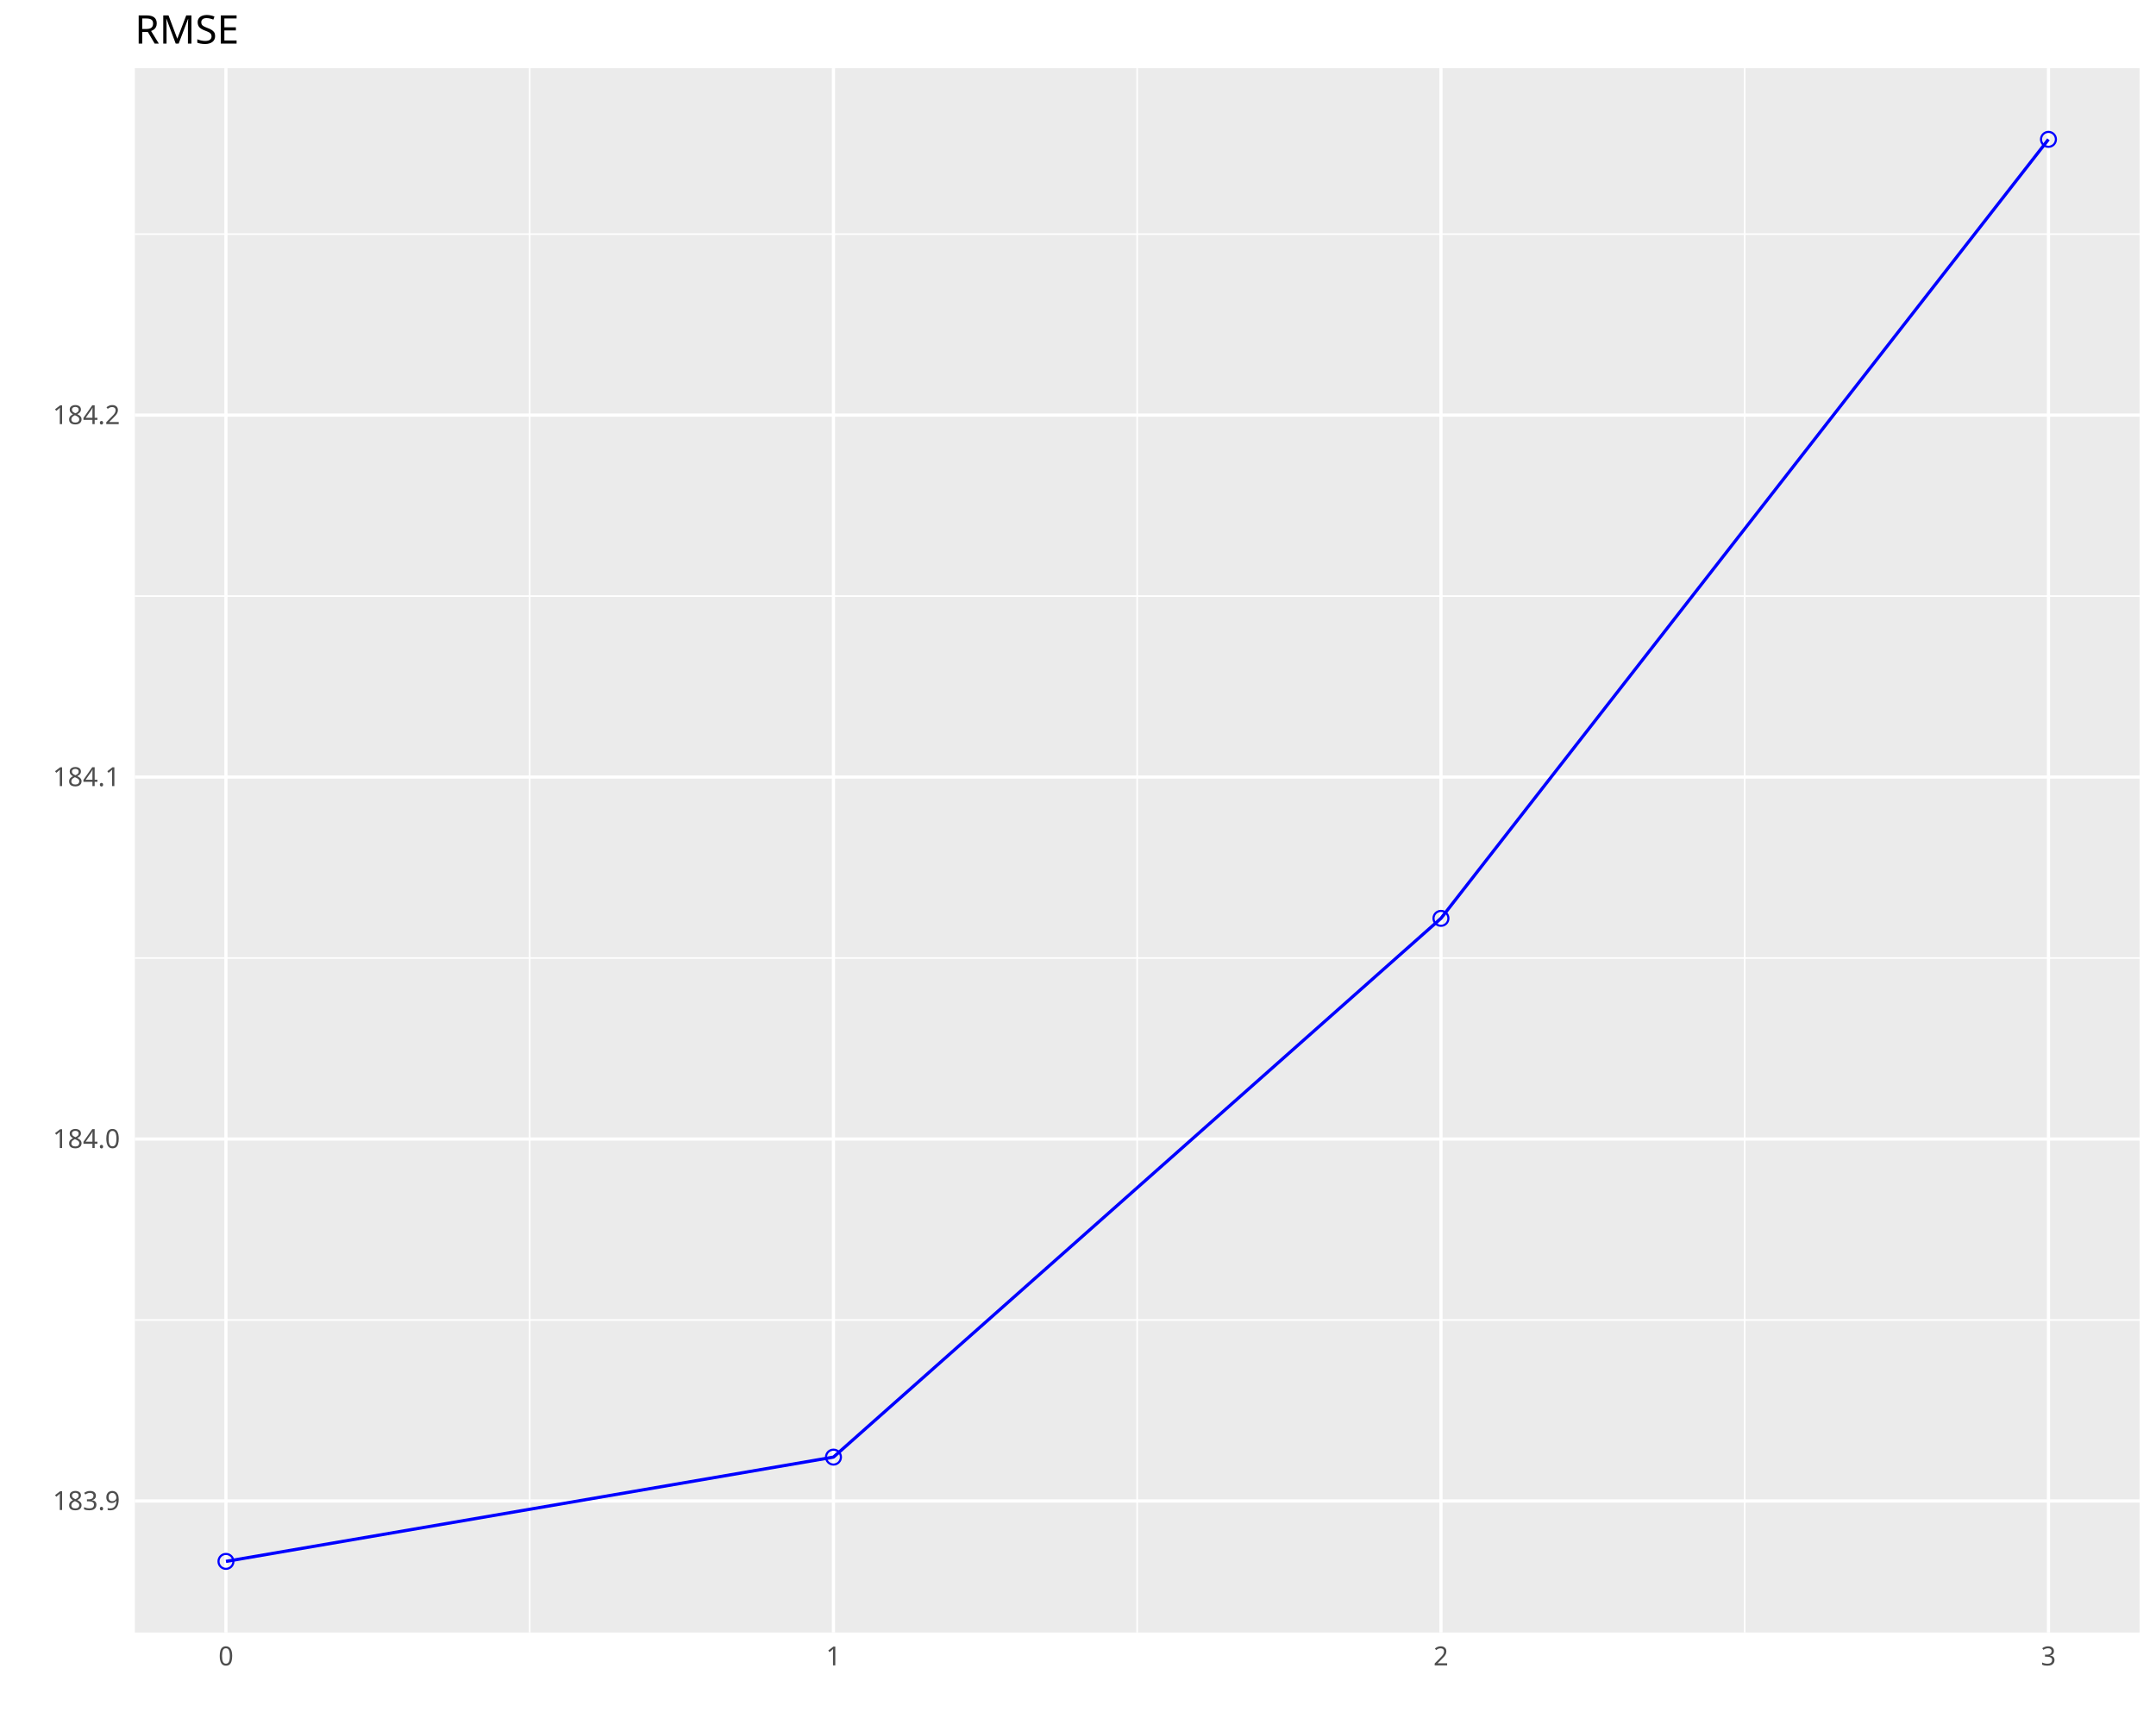
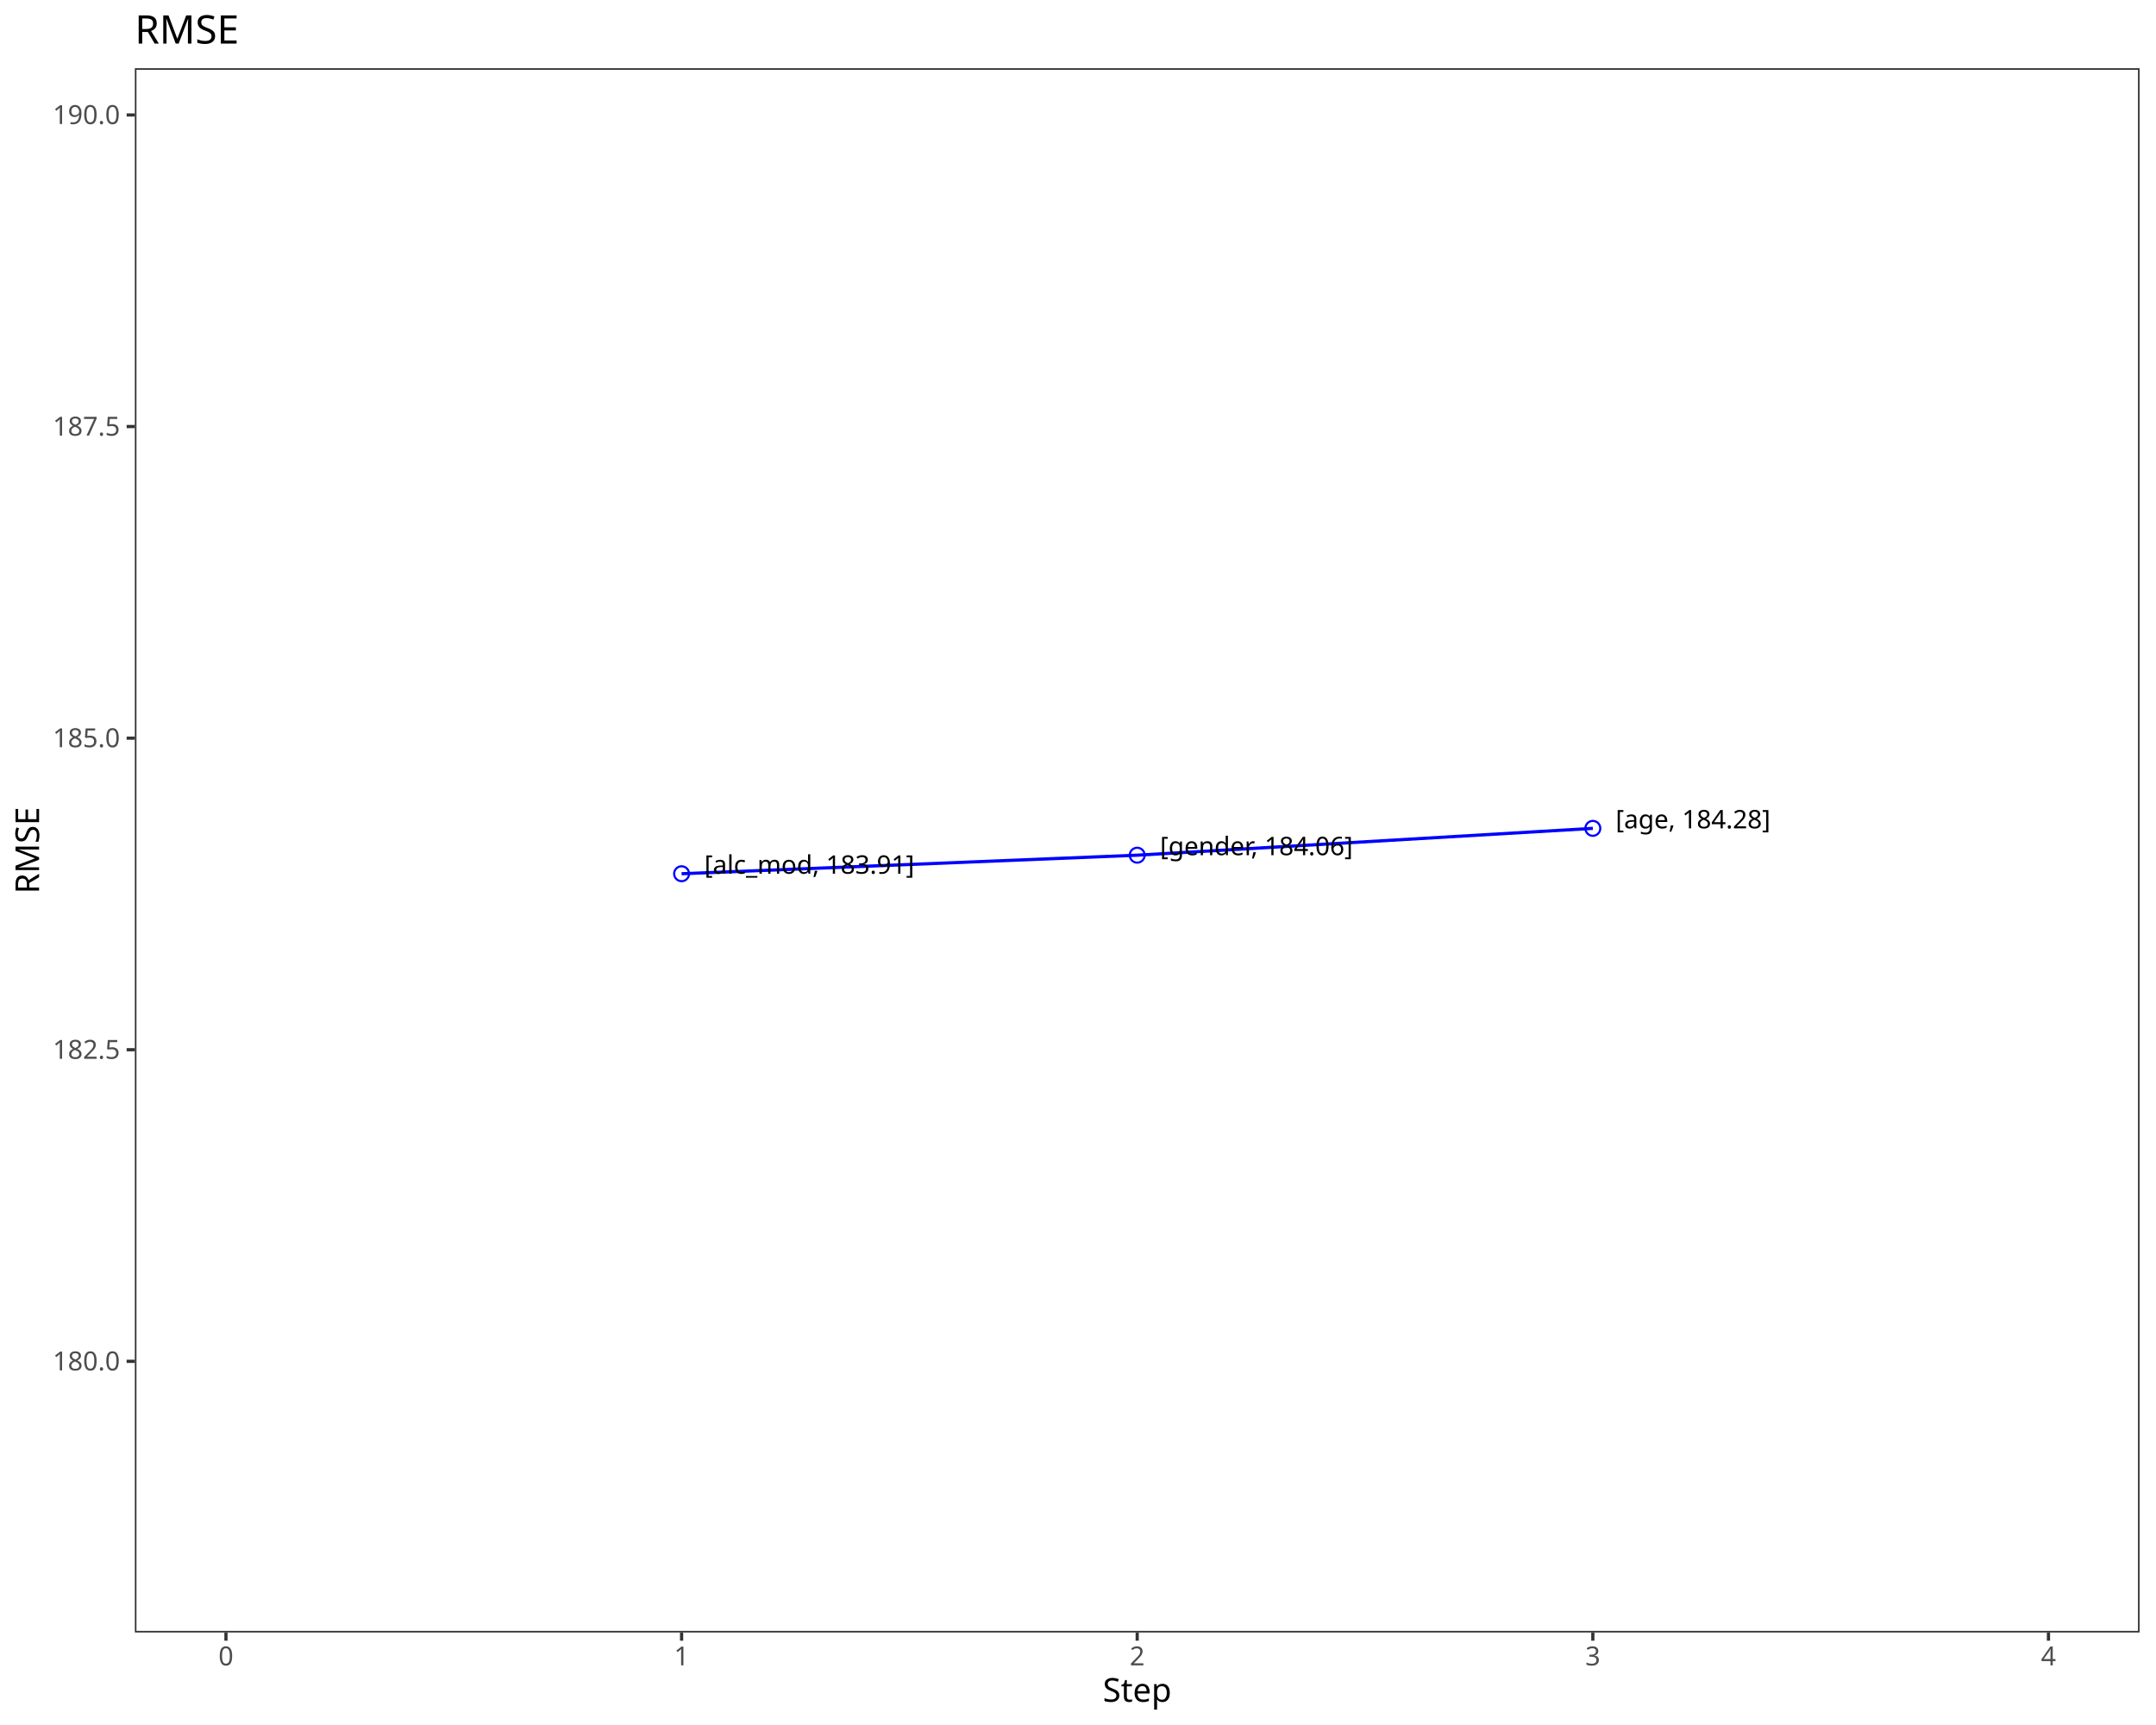
<svg xmlns="http://www.w3.org/2000/svg" class="svglite" data-engine-version="2.0" width="720.00pt" height="576.00pt" viewBox="0 0 720.00 576.00">
  <defs>
    <style type="text/css">
    .svglite line, .svglite polyline, .svglite polygon, .svglite path, .svglite rect, .svglite circle {
      fill: none;
      stroke: #000000;
      stroke-linecap: round;
      stroke-linejoin: round;
      stroke-miterlimit: 10.00;
    }
  </style>
  </defs>
  <rect width="100%" height="100%" style="stroke: none; fill: #FFFFFF;" />
  <defs>
    <clipPath id="cpMC4wMHw3MjAuMDB8MC4wMHw1NzYuMDA=">
      <rect x="0.00" y="0.00" width="720.00" height="576.00" />
    </clipPath>
  </defs>
  <g clip-path="url(#cpMC4wMHw3MjAuMDB8MC4wMHw1NzYuMDA=)">
    <rect x="0.00" y="0.00" width="720.00" height="576.00" style="stroke-width: 1.07; stroke: #FFFFFF; fill: #FFFFFF;" />
  </g>
  <defs>
    <clipPath id="cpNDUuMDN8NzE0LjUyfDIyLjc4fDU0NS4xMQ==">
      <rect x="45.03" y="22.78" width="669.49" height="522.33" />
    </clipPath>
  </defs>
  <g clip-path="url(#cpNDUuMDN8NzE0LjUyfDIyLjc4fDU0NS4xMQ==)">
-     <rect x="45.03" y="22.78" width="669.49" height="522.33" style="stroke-width: 1.07; stroke: none; fill: #EBEBEB;" />
-     <polyline points="45.03,440.76 714.52,440.76 " style="stroke-width: 0.53; stroke: #FFFFFF; stroke-linecap: butt;" />
-     <polyline points="45.03,319.90 714.52,319.90 " style="stroke-width: 0.53; stroke: #FFFFFF; stroke-linecap: butt;" />
-     <polyline points="45.03,199.03 714.52,199.03 " style="stroke-width: 0.53; stroke: #FFFFFF; stroke-linecap: butt;" />
-     <polyline points="45.03,78.17 714.52,78.17 " style="stroke-width: 0.53; stroke: #FFFFFF; stroke-linecap: butt;" />
-     <polyline points="176.90,545.11 176.90,22.78 " style="stroke-width: 0.53; stroke: #FFFFFF; stroke-linecap: butt;" />
-     <polyline points="379.77,545.11 379.77,22.78 " style="stroke-width: 0.53; stroke: #FFFFFF; stroke-linecap: butt;" />
-     <polyline points="582.65,545.11 582.65,22.78 " style="stroke-width: 0.53; stroke: #FFFFFF; stroke-linecap: butt;" />
-     <polyline points="45.03,501.19 714.52,501.19 " style="stroke-width: 1.07; stroke: #FFFFFF; stroke-linecap: butt;" />
-     <polyline points="45.03,380.33 714.52,380.33 " style="stroke-width: 1.07; stroke: #FFFFFF; stroke-linecap: butt;" />
-     <polyline points="45.03,259.46 714.52,259.46 " style="stroke-width: 1.07; stroke: #FFFFFF; stroke-linecap: butt;" />
-     <polyline points="45.03,138.60 714.52,138.60 " style="stroke-width: 1.07; stroke: #FFFFFF; stroke-linecap: butt;" />
-     <polyline points="75.46,545.11 75.46,22.78 " style="stroke-width: 1.07; stroke: #FFFFFF; stroke-linecap: butt;" />
-     <polyline points="278.34,545.11 278.34,22.78 " style="stroke-width: 1.07; stroke: #FFFFFF; stroke-linecap: butt;" />
-     <polyline points="481.21,545.11 481.21,22.78 " style="stroke-width: 1.07; stroke: #FFFFFF; stroke-linecap: butt;" />
-     <polyline points="684.09,545.11 684.09,22.78 " style="stroke-width: 1.07; stroke: #FFFFFF; stroke-linecap: butt;" />
-     <polyline points="75.46,521.37 278.34,486.55 481.21,306.65 684.09,46.53 " style="stroke-width: 1.07; stroke: #0000FF; stroke-linecap: butt;" />
-     <circle cx="75.46" cy="521.37" r="2.49" style="stroke-width: 0.71; stroke: #0000FF;" />
-     <circle cx="278.34" cy="486.55" r="2.49" style="stroke-width: 0.71; stroke: #0000FF;" />
-     <circle cx="481.21" cy="306.65" r="2.49" style="stroke-width: 0.71; stroke: #0000FF;" />
-     <circle cx="684.09" cy="46.53" r="2.49" style="stroke-width: 0.71; stroke: #0000FF;" />
+     <rect x="45.03" y="22.78" width="669.49" height="522.33" style="stroke-width: 1.07; stroke: none; fill: #FFFFFF;" />
+     <polyline points="227.62,291.75 379.77,285.56 531.93,276.60 " style="stroke-width: 1.07; stroke: #0000FF; stroke-linecap: butt;" />
+     <circle cx="227.62" cy="291.75" r="2.49" style="stroke-width: 0.71; stroke: #0000FF;" />
+     <circle cx="379.77" cy="285.56" r="2.49" style="stroke-width: 0.71; stroke: #0000FF;" />
+     <circle cx="531.93" cy="276.60" r="2.49" style="stroke-width: 0.71; stroke: #0000FF;" />
+     <text x="235.22" y="291.75" style="font-size: 8.54px; font-family: sans;" textLength="67.86px" lengthAdjust="spacingAndGlyphs">[alc_mod, 183.91]</text>
+     <text x="387.38" y="285.56" style="font-size: 8.54px; font-family: sans;" textLength="62.17px" lengthAdjust="spacingAndGlyphs">[gender, 184.06]</text>
+     <text x="539.54" y="276.60" style="font-size: 8.54px; font-family: sans;" textLength="49.84px" lengthAdjust="spacingAndGlyphs">[age, 184.28]</text>
+     <rect x="45.03" y="22.78" width="669.49" height="522.33" style="stroke-width: 1.07; stroke: #333333;" />
  </g>
  <g clip-path="url(#cpMC4wMHw3MjAuMDB8MC4wMHw1NzYuMDA=)">
-     <text x="40.10" y="504.22" text-anchor="end" style="font-size: 8.80px; fill: #4D4D4D; font-family: sans;" textLength="22.02px" lengthAdjust="spacingAndGlyphs">183.9</text>
-     <text x="40.10" y="383.35" text-anchor="end" style="font-size: 8.80px; fill: #4D4D4D; font-family: sans;" textLength="22.02px" lengthAdjust="spacingAndGlyphs">184.0</text>
-     <text x="40.10" y="262.49" text-anchor="end" style="font-size: 8.80px; fill: #4D4D4D; font-family: sans;" textLength="22.02px" lengthAdjust="spacingAndGlyphs">184.1</text>
-     <text x="40.10" y="141.63" text-anchor="end" style="font-size: 8.80px; fill: #4D4D4D; font-family: sans;" textLength="22.02px" lengthAdjust="spacingAndGlyphs">184.2</text>
+     <text x="40.10" y="457.59" text-anchor="end" style="font-size: 8.80px; fill: #4D4D4D; font-family: sans;" textLength="22.02px" lengthAdjust="spacingAndGlyphs">180.0</text>
+     <text x="40.10" y="353.55" text-anchor="end" style="font-size: 8.80px; fill: #4D4D4D; font-family: sans;" textLength="22.02px" lengthAdjust="spacingAndGlyphs">182.5</text>
+     <text x="40.10" y="249.50" text-anchor="end" style="font-size: 8.80px; fill: #4D4D4D; font-family: sans;" textLength="22.02px" lengthAdjust="spacingAndGlyphs">185.0</text>
+     <text x="40.10" y="145.46" text-anchor="end" style="font-size: 8.80px; fill: #4D4D4D; font-family: sans;" textLength="22.02px" lengthAdjust="spacingAndGlyphs">187.5</text>
+     <text x="40.10" y="41.42" text-anchor="end" style="font-size: 8.80px; fill: #4D4D4D; font-family: sans;" textLength="22.02px" lengthAdjust="spacingAndGlyphs">190.0</text>
+     <polyline points="42.29,454.56 45.03,454.56 " style="stroke-width: 1.07; stroke: #333333; stroke-linecap: butt;" />
+     <polyline points="42.29,350.52 45.03,350.52 " style="stroke-width: 1.07; stroke: #333333; stroke-linecap: butt;" />
+     <polyline points="42.29,246.48 45.03,246.48 " style="stroke-width: 1.07; stroke: #333333; stroke-linecap: butt;" />
+     <polyline points="42.29,142.43 45.03,142.43 " style="stroke-width: 1.07; stroke: #333333; stroke-linecap: butt;" />
+     <polyline points="42.29,38.39 45.03,38.39 " style="stroke-width: 1.07; stroke: #333333; stroke-linecap: butt;" />
+     <polyline points="75.46,547.85 75.46,545.11 " style="stroke-width: 1.07; stroke: #333333; stroke-linecap: butt;" />
+     <polyline points="227.62,547.85 227.62,545.11 " style="stroke-width: 1.07; stroke: #333333; stroke-linecap: butt;" />
+     <polyline points="379.77,547.85 379.77,545.11 " style="stroke-width: 1.07; stroke: #333333; stroke-linecap: butt;" />
+     <polyline points="531.93,547.85 531.93,545.11 " style="stroke-width: 1.07; stroke: #333333; stroke-linecap: butt;" />
+     <polyline points="684.09,547.85 684.09,545.11 " style="stroke-width: 1.07; stroke: #333333; stroke-linecap: butt;" />
    <text x="75.46" y="556.10" text-anchor="middle" style="font-size: 8.80px; fill: #4D4D4D; font-family: sans;" textLength="4.89px" lengthAdjust="spacingAndGlyphs">0</text>
-     <text x="278.34" y="556.10" text-anchor="middle" style="font-size: 8.80px; fill: #4D4D4D; font-family: sans;" textLength="4.89px" lengthAdjust="spacingAndGlyphs">1</text>
-     <text x="481.21" y="556.10" text-anchor="middle" style="font-size: 8.80px; fill: #4D4D4D; font-family: sans;" textLength="4.89px" lengthAdjust="spacingAndGlyphs">2</text>
-     <text x="684.09" y="556.10" text-anchor="middle" style="font-size: 8.80px; fill: #4D4D4D; font-family: sans;" textLength="4.89px" lengthAdjust="spacingAndGlyphs">3</text>
+     <text x="227.62" y="556.10" text-anchor="middle" style="font-size: 8.80px; fill: #4D4D4D; font-family: sans;" textLength="4.89px" lengthAdjust="spacingAndGlyphs">1</text>
+     <text x="379.77" y="556.10" text-anchor="middle" style="font-size: 8.80px; fill: #4D4D4D; font-family: sans;" textLength="4.89px" lengthAdjust="spacingAndGlyphs">2</text>
+     <text x="531.93" y="556.10" text-anchor="middle" style="font-size: 8.80px; fill: #4D4D4D; font-family: sans;" textLength="4.89px" lengthAdjust="spacingAndGlyphs">3</text>
+     <text x="684.09" y="556.10" text-anchor="middle" style="font-size: 8.80px; fill: #4D4D4D; font-family: sans;" textLength="4.89px" lengthAdjust="spacingAndGlyphs">4</text>
+     <text x="379.77" y="568.24" text-anchor="middle" style="font-size: 11.00px; font-family: sans;" textLength="22.63px" lengthAdjust="spacingAndGlyphs">Step</text>
+     <text transform="translate(13.05,283.95) rotate(-90)" text-anchor="middle" style="font-size: 11.00px; font-family: sans;" textLength="31.79px" lengthAdjust="spacingAndGlyphs">RMSE</text>
    <text x="45.03" y="14.56" style="font-size: 13.20px; font-family: sans;" textLength="38.15px" lengthAdjust="spacingAndGlyphs">RMSE</text>
  </g>
</svg>
